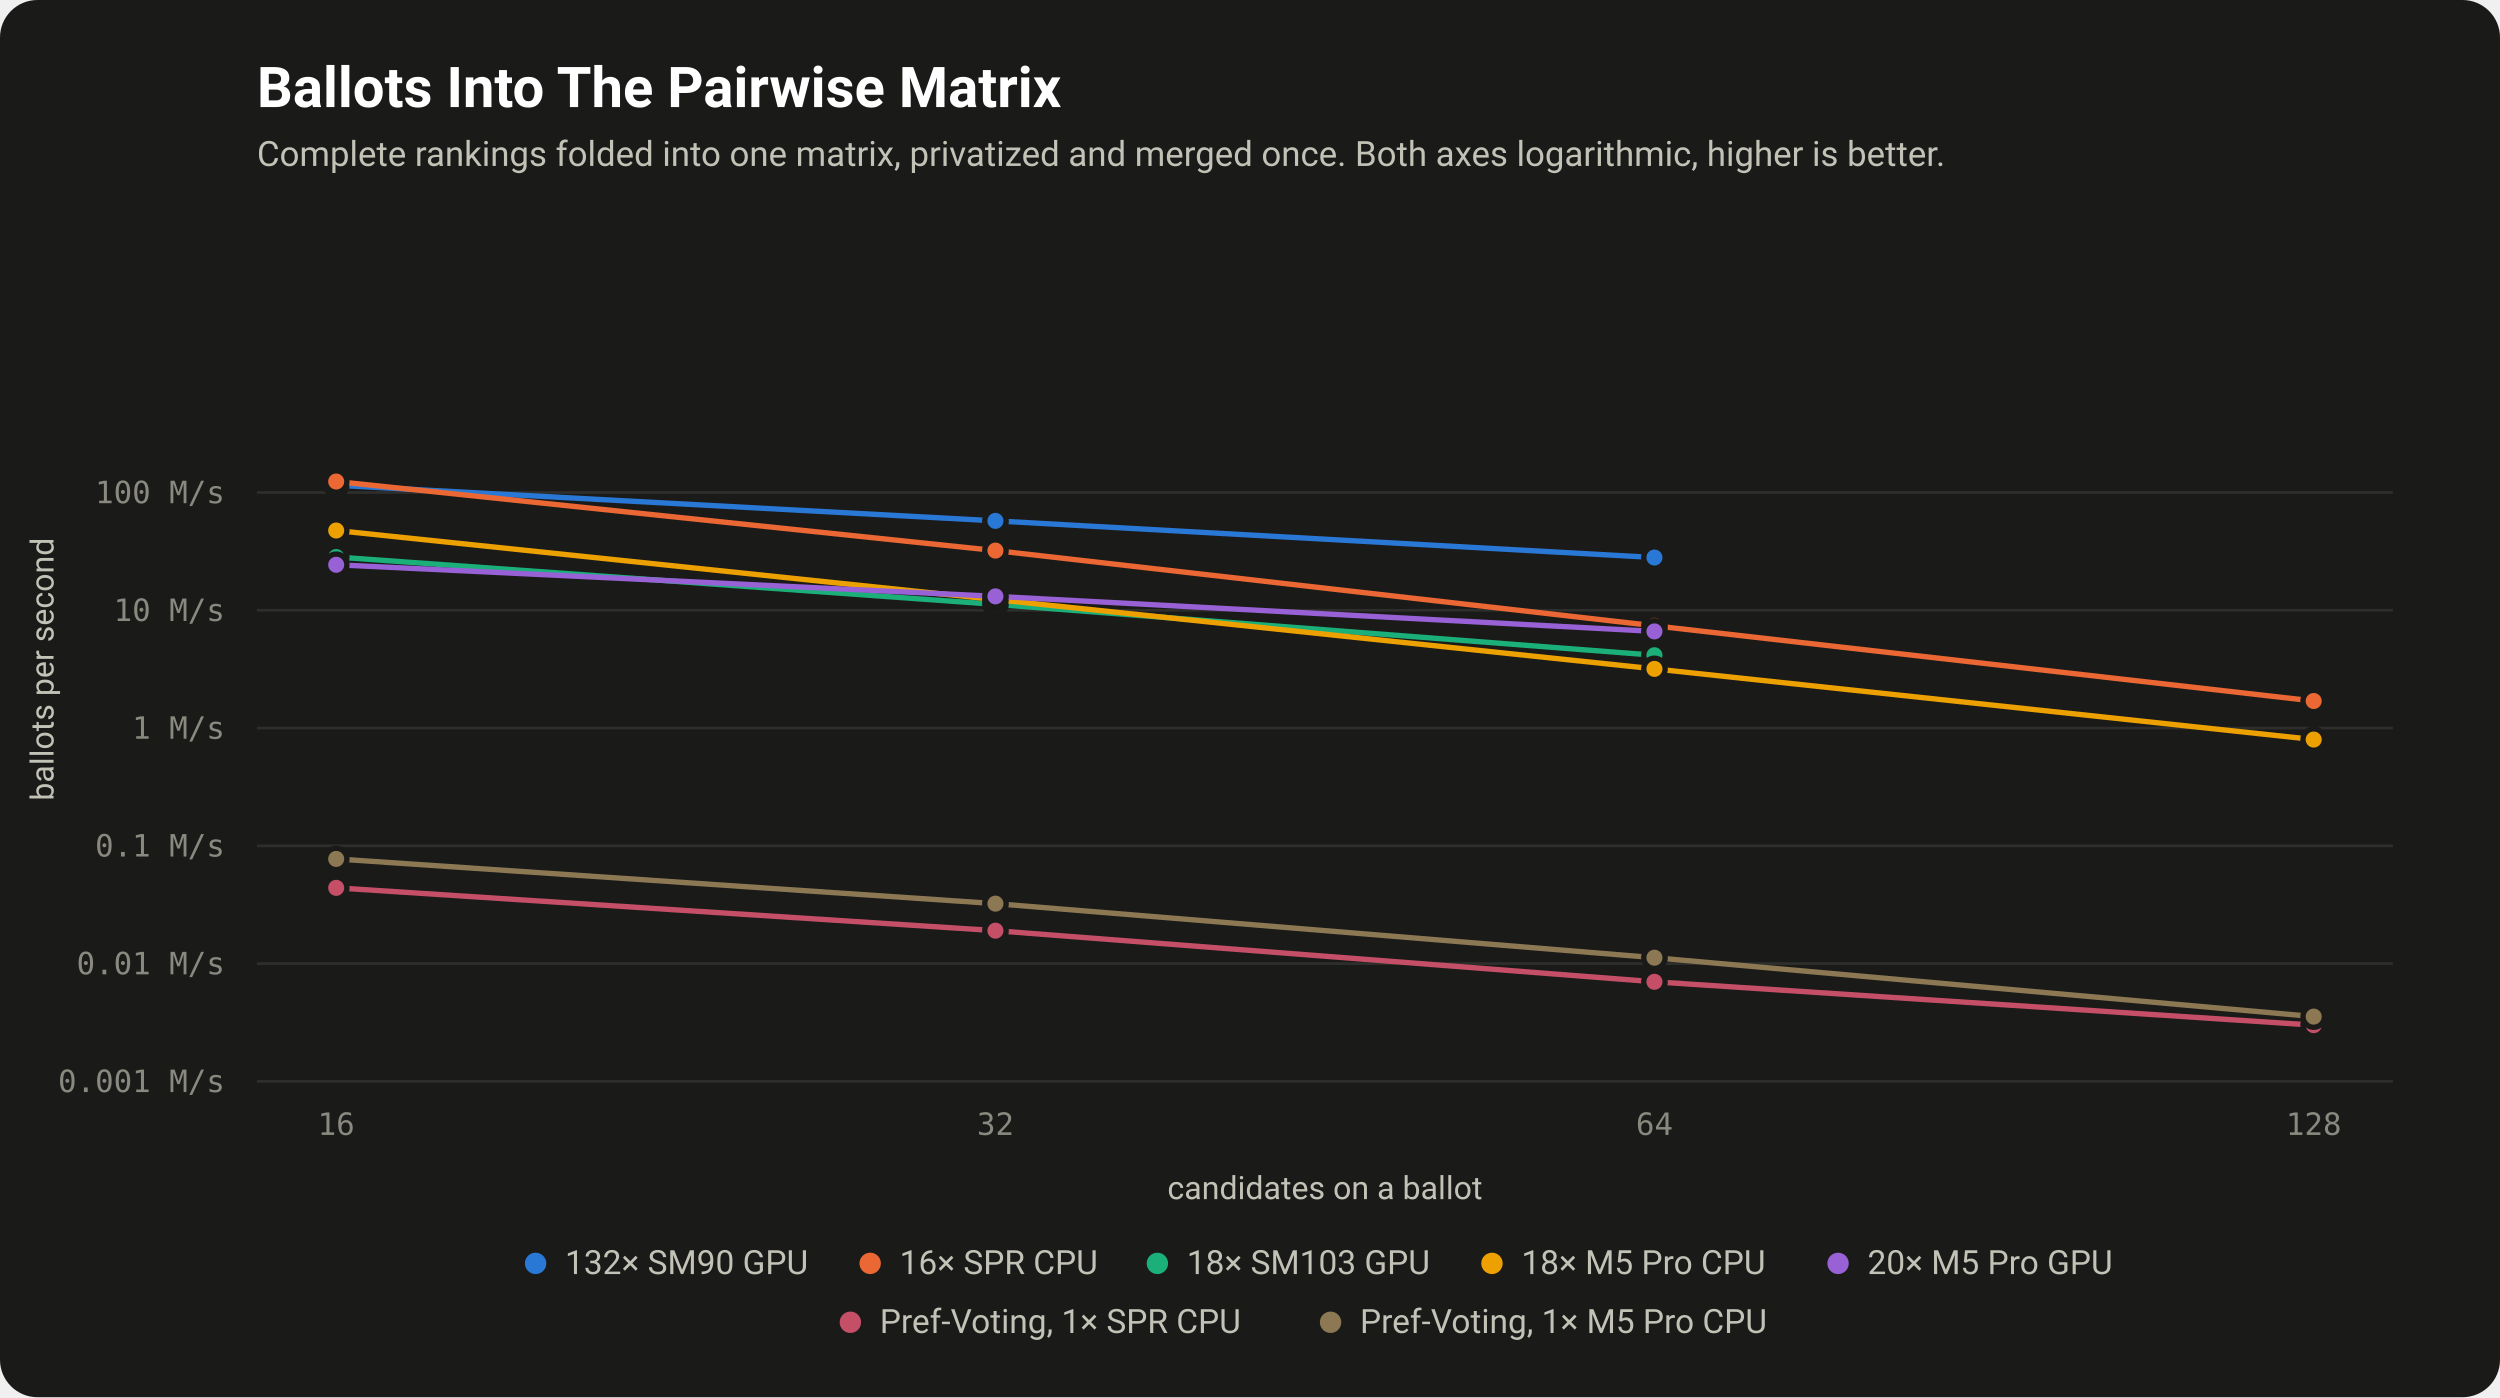
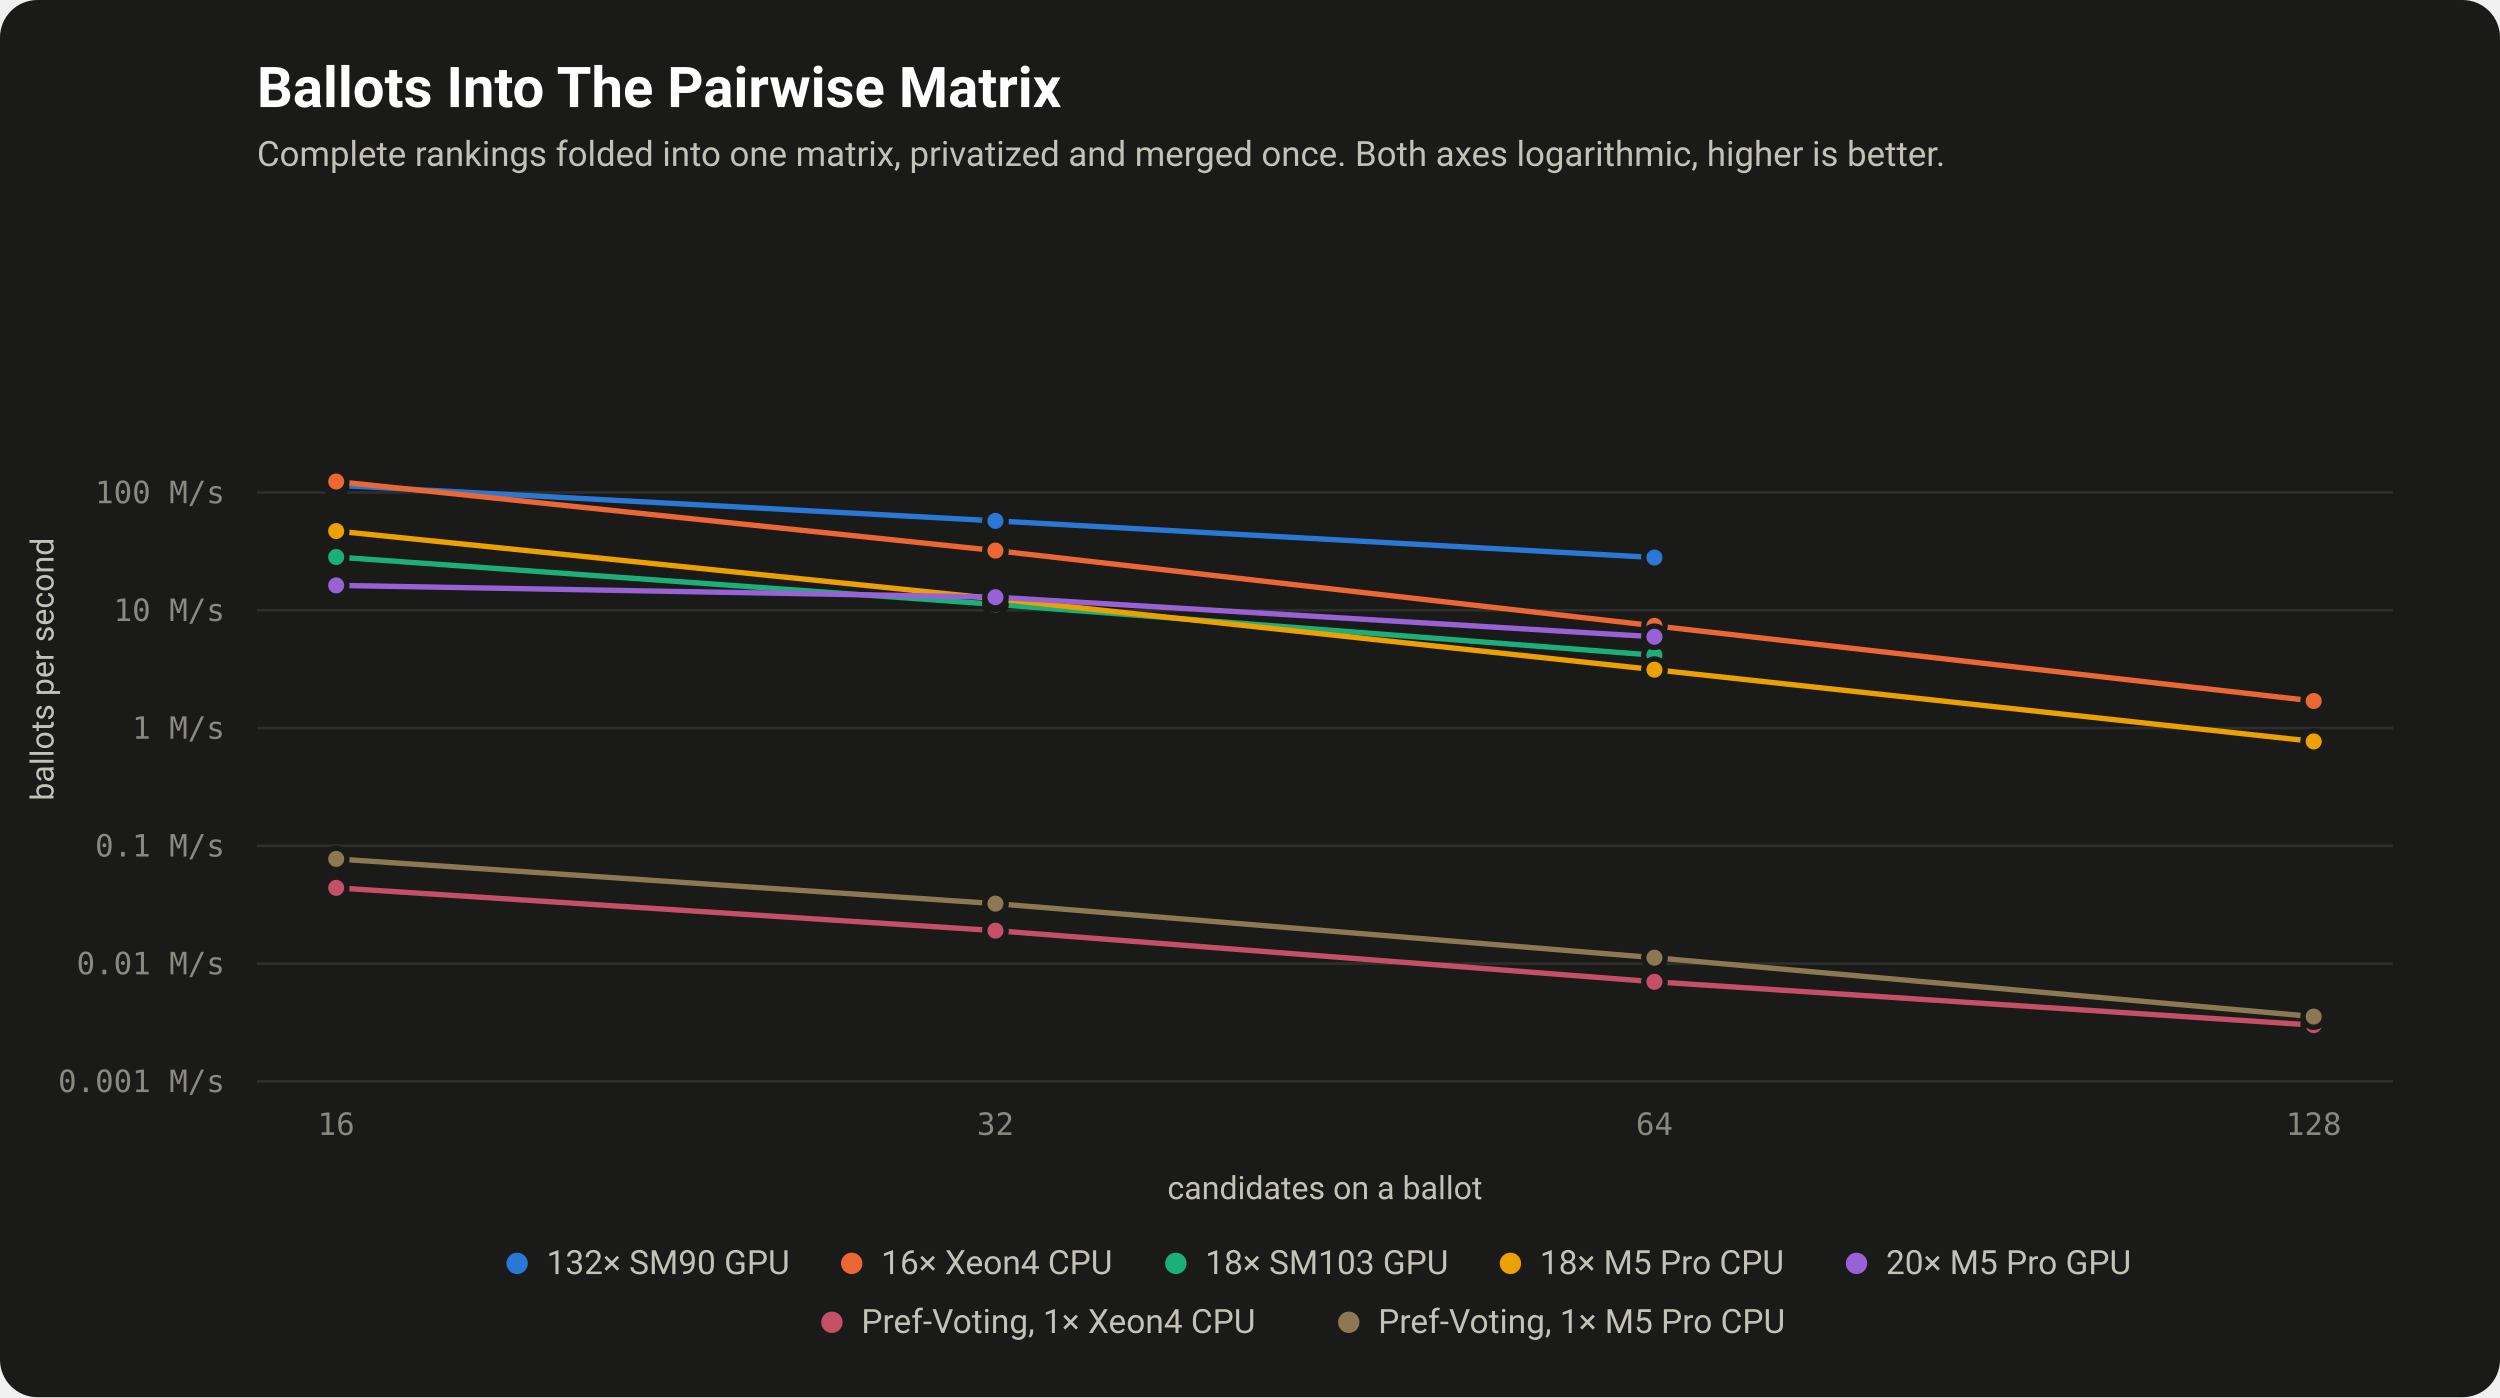
<svg xmlns="http://www.w3.org/2000/svg" width="934" height="522" viewBox="0 0 934 522" font-family="ui-sans-serif,-apple-system,'Segoe UI',Roboto,Helvetica,Arial,sans-serif" role="img" aria-label="Ballot tally rate against field size, log-log">
  <rect width="934" height="522" rx="14" fill="#1a1a19" />
  <text x="96" y="40" font-size="21" font-weight="650" fill="#ffffff">Ballots Into The Pairwise Matrix</text>
  <text x="96" y="62" font-size="13" fill="#c3c2b7">Complete rankings folded into one matrix, privatized and merged once. Both axes logarithmic, higher is better.</text>
  <line x1="96" y1="404.0" x2="894" y2="404.0" stroke="#2e2e2c" stroke-width="1" />
  <text x="84" y="408.0" font-size="11.5" text-anchor="end" fill="#8a8980" font-family="ui-monospace,SFMono-Regular,Menlo,Consolas,monospace">0.001 M/s</text>
  <line x1="96" y1="360.0" x2="894" y2="360.0" stroke="#2e2e2c" stroke-width="1" />
  <text x="84" y="364.0" font-size="11.5" text-anchor="end" fill="#8a8980" font-family="ui-monospace,SFMono-Regular,Menlo,Consolas,monospace">0.01 M/s</text>
  <line x1="96" y1="316.0" x2="894" y2="316.0" stroke="#2e2e2c" stroke-width="1" />
  <text x="84" y="320.0" font-size="11.5" text-anchor="end" fill="#8a8980" font-family="ui-monospace,SFMono-Regular,Menlo,Consolas,monospace">0.1 M/s</text>
  <line x1="96" y1="272.0" x2="894" y2="272.0" stroke="#2e2e2c" stroke-width="1" />
  <text x="84" y="276.0" font-size="11.5" text-anchor="end" fill="#8a8980" font-family="ui-monospace,SFMono-Regular,Menlo,Consolas,monospace">1 M/s</text>
  <line x1="96" y1="228.0" x2="894" y2="228.0" stroke="#2e2e2c" stroke-width="1" />
  <text x="84" y="232.0" font-size="11.5" text-anchor="end" fill="#8a8980" font-family="ui-monospace,SFMono-Regular,Menlo,Consolas,monospace">10 M/s</text>
  <line x1="96" y1="184.0" x2="894" y2="184.0" stroke="#2e2e2c" stroke-width="1" />
  <text x="84" y="188.0" font-size="11.5" text-anchor="end" fill="#8a8980" font-family="ui-monospace,SFMono-Regular,Menlo,Consolas,monospace">100 M/s</text>
  <text x="125.6" y="424" font-size="11.5" text-anchor="middle" fill="#8a8980" font-family="ui-monospace,SFMono-Regular,Menlo,Consolas,monospace">16</text>
  <text x="371.9" y="424" font-size="11.5" text-anchor="middle" fill="#8a8980" font-family="ui-monospace,SFMono-Regular,Menlo,Consolas,monospace">32</text>
  <text x="618.1" y="424" font-size="11.5" text-anchor="middle" fill="#8a8980" font-family="ui-monospace,SFMono-Regular,Menlo,Consolas,monospace">64</text>
  <text x="864.4" y="424" font-size="11.5" text-anchor="middle" fill="#8a8980" font-family="ui-monospace,SFMono-Regular,Menlo,Consolas,monospace">128</text>
  <text x="495" y="448" font-size="12" text-anchor="middle" fill="#c3c2b7">candidates on a ballot</text>
  <text x="20" y="250" font-size="12" text-anchor="middle" fill="#c3c2b7" transform="rotate(-90 20 250)">ballots per second</text>
  <path d="M125.6,181.3 L371.9,194.6 L618.1,208.3" fill="none" stroke="#2a78d6" stroke-width="2" stroke-linejoin="round" />
  <circle cx="125.6" cy="181.3" r="4" fill="#2a78d6" stroke="#1a1a19" stroke-width="2" />
  <circle cx="371.9" cy="194.6" r="4" fill="#2a78d6" stroke="#1a1a19" stroke-width="2" />
  <circle cx="618.1" cy="208.3" r="4" fill="#2a78d6" stroke="#1a1a19" stroke-width="2" />
  <path d="M125.6,179.9 L371.9,205.7 L618.1,233.8 L864.4,261.9" fill="none" stroke="#eb6834" stroke-width="2" stroke-linejoin="round" />
  <circle cx="125.6" cy="179.9" r="4" fill="#eb6834" stroke="#1a1a19" stroke-width="2" />
  <circle cx="371.9" cy="205.7" r="4" fill="#eb6834" stroke="#1a1a19" stroke-width="2" />
  <circle cx="618.1" cy="233.8" r="4" fill="#eb6834" stroke="#1a1a19" stroke-width="2" />
  <circle cx="864.4" cy="261.9" r="4" fill="#eb6834" stroke="#1a1a19" stroke-width="2" />
  <path d="M125.6,208.1 L371.9,225.8 L618.1,244.8" fill="none" stroke="#1baf7a" stroke-width="2" stroke-linejoin="round" />
  <circle cx="125.6" cy="208.1" r="4" fill="#1baf7a" stroke="#1a1a19" stroke-width="2" />
  <circle cx="371.9" cy="225.8" r="4" fill="#1baf7a" stroke="#1a1a19" stroke-width="2" />
  <circle cx="618.1" cy="244.8" r="4" fill="#1baf7a" stroke="#1a1a19" stroke-width="2" />
-   <path d="M125.6,198.2 L371.9,224.0 L618.1,249.9 L864.4,276.3" fill="none" stroke="#eda100" stroke-width="2" stroke-linejoin="round" />
-   <circle cx="125.6" cy="198.2" r="4" fill="#eda100" stroke="#1a1a19" stroke-width="2" />
-   <circle cx="371.9" cy="224.0" r="4" fill="#eda100" stroke="#1a1a19" stroke-width="2" />
-   <circle cx="618.1" cy="249.9" r="4" fill="#eda100" stroke="#1a1a19" stroke-width="2" />
-   <circle cx="864.4" cy="276.3" r="4" fill="#eda100" stroke="#1a1a19" stroke-width="2" />
-   <path d="M125.6,211.0 L371.9,222.8 L618.1,235.9" fill="none" stroke="#9861d6" stroke-width="2" stroke-linejoin="round" />
-   <circle cx="125.6" cy="211.0" r="4" fill="#9861d6" stroke="#1a1a19" stroke-width="2" />
-   <circle cx="371.9" cy="222.8" r="4" fill="#9861d6" stroke="#1a1a19" stroke-width="2" />
-   <circle cx="618.1" cy="235.9" r="4" fill="#9861d6" stroke="#1a1a19" stroke-width="2" />
+   <path d="M125.6,198.4 L371.9,223.7 L618.1,250.2 L864.4,277.0" fill="none" stroke="#eda100" stroke-width="2" stroke-linejoin="round" />
+   <circle cx="125.6" cy="198.4" r="4" fill="#eda100" stroke="#1a1a19" stroke-width="2" />
+   <circle cx="371.9" cy="223.7" r="4" fill="#eda100" stroke="#1a1a19" stroke-width="2" />
+   <circle cx="618.1" cy="250.2" r="4" fill="#eda100" stroke="#1a1a19" stroke-width="2" />
+   <circle cx="864.4" cy="277.0" r="4" fill="#eda100" stroke="#1a1a19" stroke-width="2" />
+   <path d="M125.6,218.7 L371.9,223.1 L618.1,237.9" fill="none" stroke="#9861d6" stroke-width="2" stroke-linejoin="round" />
+   <circle cx="125.6" cy="218.7" r="4" fill="#9861d6" stroke="#1a1a19" stroke-width="2" />
+   <circle cx="371.9" cy="223.1" r="4" fill="#9861d6" stroke="#1a1a19" stroke-width="2" />
+   <circle cx="618.1" cy="237.9" r="4" fill="#9861d6" stroke="#1a1a19" stroke-width="2" />
  <path d="M125.6,331.7 L371.9,347.7 L618.1,366.8 L864.4,383.0" fill="none" stroke="#c64f68" stroke-width="2" stroke-linejoin="round" />
  <circle cx="125.6" cy="331.7" r="4" fill="#c64f68" stroke="#1a1a19" stroke-width="2" />
  <circle cx="371.9" cy="347.7" r="4" fill="#c64f68" stroke="#1a1a19" stroke-width="2" />
  <circle cx="618.1" cy="366.8" r="4" fill="#c64f68" stroke="#1a1a19" stroke-width="2" />
  <circle cx="864.4" cy="383.0" r="4" fill="#c64f68" stroke="#1a1a19" stroke-width="2" />
  <path d="M125.6,320.9 L371.9,337.6 L618.1,357.8 L864.4,379.8" fill="none" stroke="#8c7853" stroke-width="2" stroke-linejoin="round" />
  <circle cx="125.6" cy="320.9" r="4" fill="#8c7853" stroke="#1a1a19" stroke-width="2" />
  <circle cx="371.9" cy="337.6" r="4" fill="#8c7853" stroke="#1a1a19" stroke-width="2" />
  <circle cx="618.1" cy="357.8" r="4" fill="#8c7853" stroke="#1a1a19" stroke-width="2" />
  <circle cx="864.4" cy="379.8" r="4" fill="#8c7853" stroke="#1a1a19" stroke-width="2" />
-   <circle cx="200.1" cy="472" r="4" fill="#2a78d6" />
-   <text x="211.1" y="476" font-size="12.5" fill="#c3c2b7">132× SM90 GPU</text>
-   <circle cx="325.1" cy="472" r="4" fill="#eb6834" />
-   <text x="336.1" y="476" font-size="12.5" fill="#c3c2b7">16× SPR CPU</text>
-   <circle cx="432.4" cy="472" r="4" fill="#1baf7a" />
-   <text x="443.4" y="476" font-size="12.5" fill="#c3c2b7">18× SM103 GPU</text>
-   <circle cx="557.4" cy="472" r="4" fill="#eda100" />
-   <text x="568.4" y="476" font-size="12.5" fill="#c3c2b7">18× M5 Pro CPU</text>
-   <circle cx="686.7" cy="472" r="4" fill="#9861d6" />
-   <text x="697.7" y="476" font-size="12.5" fill="#c3c2b7">20× M5 Pro GPU</text>
-   <circle cx="317.7" cy="494" r="4" fill="#c64f68" />
-   <text x="328.7" y="498" font-size="12.5" fill="#c3c2b7">Pref-Voting, 1× SPR CPU</text>
-   <circle cx="497.1" cy="494" r="4" fill="#8c7853" />
-   <text x="508.1" y="498" font-size="12.5" fill="#c3c2b7">Pref-Voting, 1× M5 Pro CPU</text>
+   <circle cx="193.2" cy="472" r="4" fill="#2a78d6" />
+   <text x="204.2" y="476" font-size="12.5" fill="#c3c2b7">132× SM90 GPU</text>
+   <circle cx="318.2" cy="472" r="4" fill="#eb6834" />
+   <text x="329.2" y="476" font-size="12.5" fill="#c3c2b7">16× Xeon4 CPU</text>
+   <circle cx="439.3" cy="472" r="4" fill="#1baf7a" />
+   <text x="450.3" y="476" font-size="12.5" fill="#c3c2b7">18× SM103 GPU</text>
+   <circle cx="564.3" cy="472" r="4" fill="#eda100" />
+   <text x="575.3" y="476" font-size="12.5" fill="#c3c2b7">18× M5 Pro CPU</text>
+   <circle cx="693.6" cy="472" r="4" fill="#9861d6" />
+   <text x="704.6" y="476" font-size="12.5" fill="#c3c2b7">20× M5 Pro GPU</text>
+   <circle cx="310.8" cy="494" r="4" fill="#c64f68" />
+   <text x="321.8" y="498" font-size="12.5" fill="#c3c2b7">Pref-Voting, 1× Xeon4 CPU</text>
+   <circle cx="503.9" cy="494" r="4" fill="#8c7853" />
+   <text x="514.9" y="498" font-size="12.5" fill="#c3c2b7">Pref-Voting, 1× M5 Pro CPU</text>
</svg>
